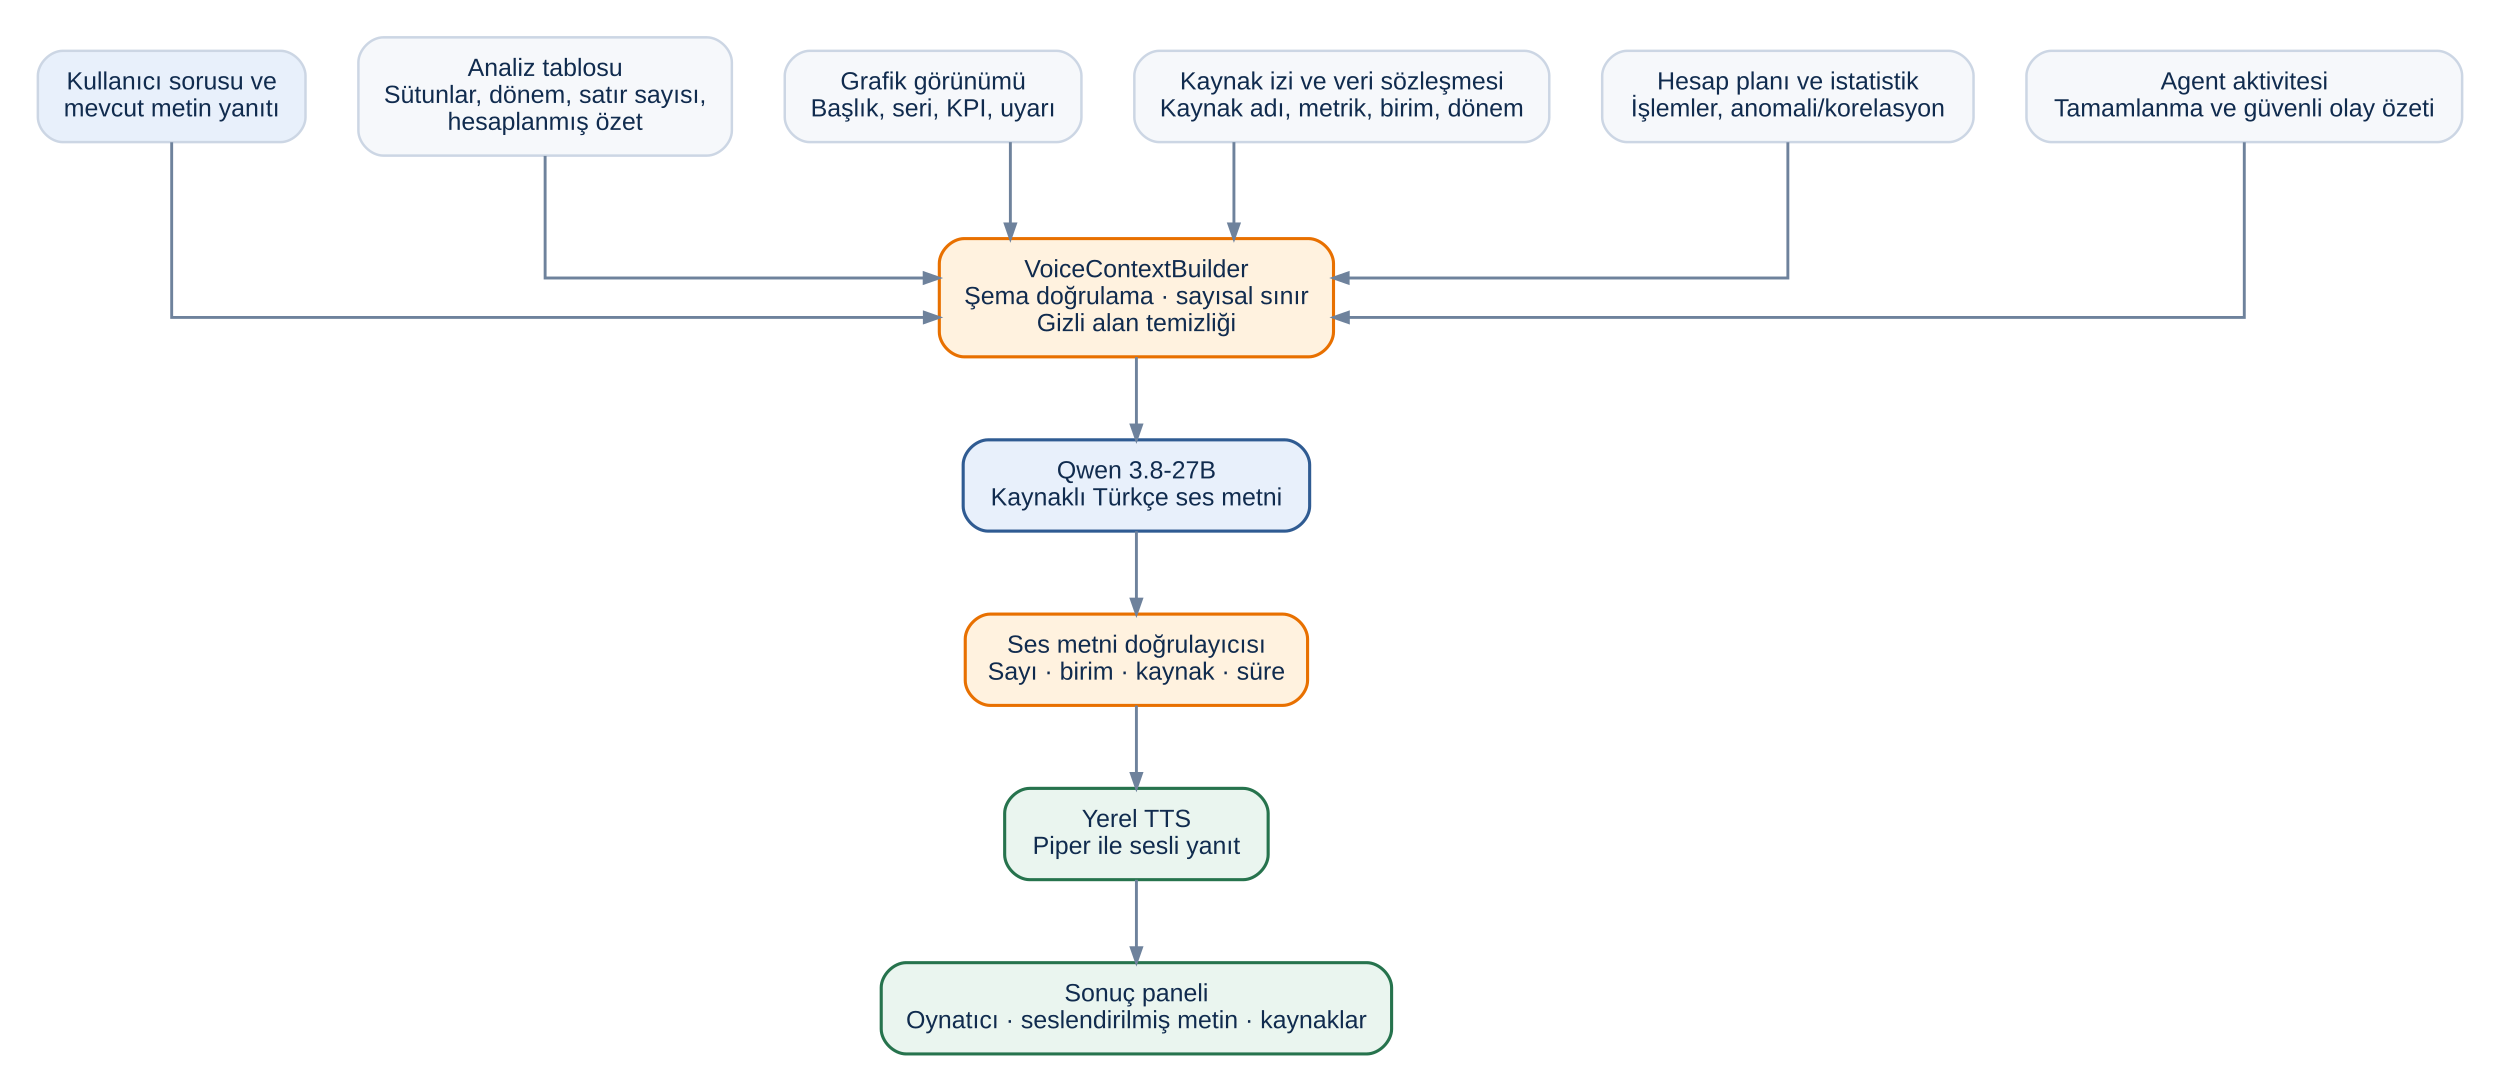
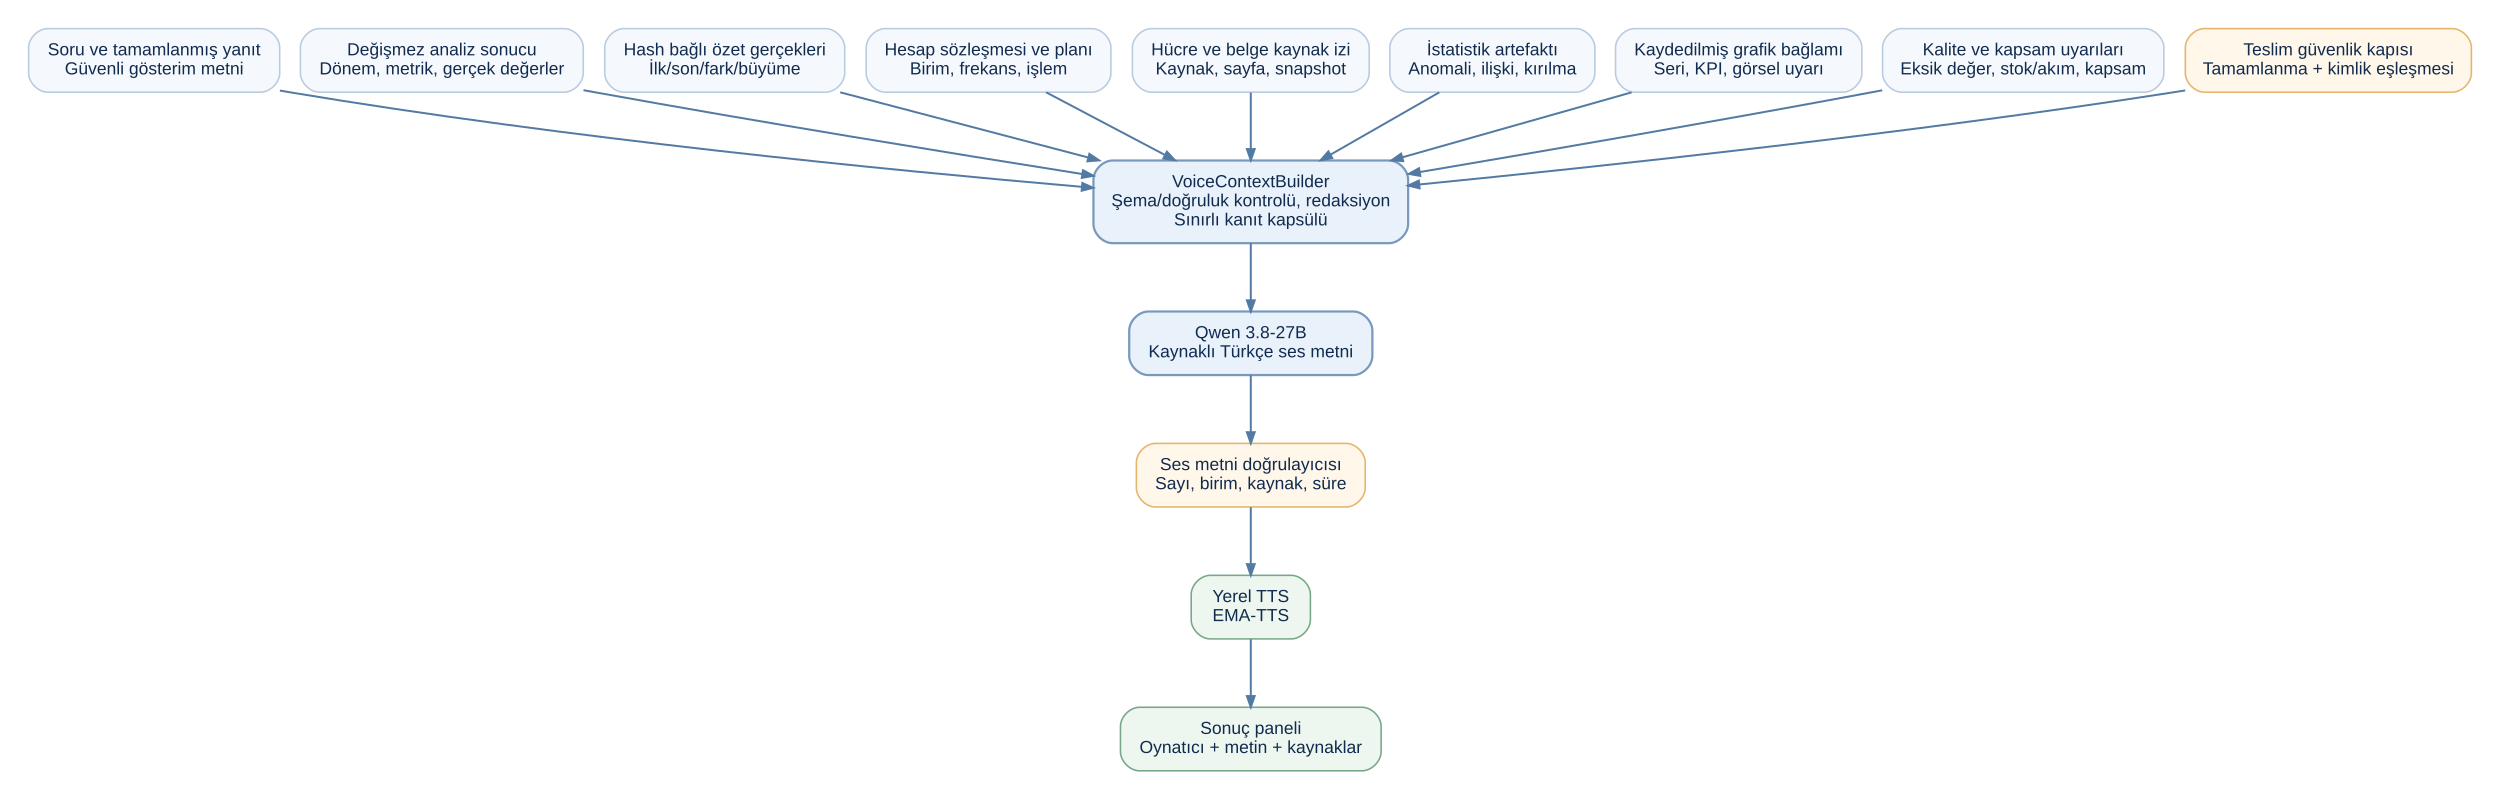
- <svg xmlns="http://www.w3.org/2000/svg" width="1205pt" height="526pt" viewBox="0.00 0.00 1204.50 526.00">
-   <g id="graph0" class="graph" transform="scale(1 1) rotate(0) translate(18 508)">
+ <svg xmlns="http://www.w3.org/2000/svg" width="1573pt" height="503pt" viewBox="0.00 0.00 1573.00 503.00">
+   <g id="graph0" class="graph" transform="scale(1 1) rotate(0) translate(18 485)">
    <g id="node1" class="node">
-       <path fill="#e8f0fb" stroke="#ccd6e4" stroke-width="1.2" d="M117,-483.5C117,-483.5 12,-483.5 12,-483.5 6,-483.5 0,-477.5 0,-471.5 0,-471.5 0,-451.5 0,-451.5 0,-445.5 6,-439.5 12,-439.5 12,-439.5 117,-439.5 117,-439.5 123,-439.5 129,-445.5 129,-451.5 129,-451.5 129,-471.5 129,-471.5 129,-477.5 123,-483.5 117,-483.5" />
-       <text text-anchor="middle" x="64.5" y="-464.9" font-family="Arial" font-size="12.00" fill="#102b4e">Kullanıcı sorusu ve</text>
-       <text text-anchor="middle" x="64.5" y="-451.9" font-family="Arial" font-size="12.00" fill="#102b4e">mevcut metin yanıtı</text>
+       <path fill="#f5f8fc" stroke="#b9cbe0" d="M146,-467C146,-467 12,-467 12,-467 6,-467 0,-461 0,-455 0,-455 0,-439 0,-439 0,-433 6,-427 12,-427 12,-427 146,-427 146,-427 152,-427 158,-433 158,-439 158,-439 158,-455 158,-455 158,-461 152,-467 146,-467" />
+       <text text-anchor="middle" x="79" y="-450.2" font-family="Arial" font-size="11.00" fill="#102b4e">Soru ve tamamlanmış yanıt</text>
+       <text text-anchor="middle" x="79" y="-438.2" font-family="Arial" font-size="11.00" fill="#102b4e">Güvenli gösterim metni</text>
+     </g>
+     <g id="node10" class="node">
+       <path fill="#e9f1fa" stroke="#7899bc" stroke-width="1.4" d="M856,-384C856,-384 682,-384 682,-384 676,-384 670,-378 670,-372 670,-372 670,-344 670,-344 670,-338 676,-332 682,-332 682,-332 856,-332 856,-332 862,-332 868,-338 868,-344 868,-344 868,-372 868,-372 868,-378 862,-384 856,-384" />
+       <text text-anchor="middle" x="769" y="-367.2" font-family="Arial" font-size="11.00" fill="#102b4e">VoiceContextBuilder</text>
+       <text text-anchor="middle" x="769" y="-355.2" font-family="Arial" font-size="11.00" fill="#102b4e">Şema/doğruluk kontrolü, redaksiyon</text>
+       <text text-anchor="middle" x="769" y="-343.2" font-family="Arial" font-size="11.00" fill="#102b4e">Sınırlı kanıt kapsülü</text>
+     </g>
+     <g id="edge1" class="edge">
+       <path fill="none" stroke="#527aa3" stroke-width="1.25" d="M158.12,-428.02C160.1,-427.67 162.06,-427.32 164,-427 337.63,-397.92 541.42,-377.9 662.63,-367.45" />
+       <polygon fill="#527aa3" stroke="#527aa3" stroke-width="1.25" points="663.01,-369.88 669.78,-366.84 662.59,-365 663.01,-369.88" />
+     </g>
+     <g id="node2" class="node">
+       <path fill="#f5f8fc" stroke="#b9cbe0" d="M337,-467C337,-467 183,-467 183,-467 177,-467 171,-461 171,-455 171,-455 171,-439 171,-439 171,-433 177,-427 183,-427 183,-427 337,-427 337,-427 343,-427 349,-433 349,-439 349,-439 349,-455 349,-455 349,-461 343,-467 337,-467" />
+       <text text-anchor="middle" x="260" y="-450.2" font-family="Arial" font-size="11.00" fill="#102b4e">Değişmez analiz sonucu</text>
+       <text text-anchor="middle" x="260" y="-438.2" font-family="Arial" font-size="11.00" fill="#102b4e">Dönem, metrik, gerçek değerler</text>
+     </g>
+     <g id="edge2" class="edge">
+       <path fill="none" stroke="#527aa3" stroke-width="1.25" d="M349.15,-428.25C351.46,-427.83 353.74,-427.41 356,-427 460.15,-408.13 579.48,-388.72 663,-375.49" />
+       <polygon fill="#527aa3" stroke="#527aa3" stroke-width="1.25" points="663.43,-377.9 669.96,-374.39 662.66,-373.06 663.43,-377.9" />
+     </g>
+     <g id="node3" class="node">
+       <path fill="#f5f8fc" stroke="#b9cbe0" d="M501.5,-467C501.5,-467 374.5,-467 374.5,-467 368.5,-467 362.5,-461 362.5,-455 362.5,-455 362.5,-439 362.5,-439 362.5,-433 368.5,-427 374.5,-427 374.5,-427 501.5,-427 501.5,-427 507.5,-427 513.5,-433 513.5,-439 513.5,-439 513.5,-455 513.5,-455 513.5,-461 507.5,-467 501.5,-467" />
+       <text text-anchor="middle" x="438" y="-450.2" font-family="Arial" font-size="11.00" fill="#102b4e">Hash bağlı özet gerçekleri</text>
+       <text text-anchor="middle" x="438" y="-438.2" font-family="Arial" font-size="11.00" fill="#102b4e">İlk/son/fark/büyüme</text>
+     </g>
+     <g id="edge3" class="edge">
+       <path fill="none" stroke="#527aa3" stroke-width="1.25" d="M510.64,-426.91C556.35,-414.89 616.04,-399.21 666.52,-385.94" />
+       <polygon fill="#527aa3" stroke="#527aa3" stroke-width="1.25" points="667.44,-388.23 673.58,-384.08 666.19,-383.49 667.44,-388.23" />
+     </g>
+     <g id="node4" class="node">
+       <path fill="#f5f8fc" stroke="#b9cbe0" d="M669,-467C669,-467 539,-467 539,-467 533,-467 527,-461 527,-455 527,-455 527,-439 527,-439 527,-433 533,-427 539,-427 539,-427 669,-427 669,-427 675,-427 681,-433 681,-439 681,-439 681,-455 681,-455 681,-461 675,-467 669,-467" />
+       <text text-anchor="middle" x="604" y="-450.2" font-family="Arial" font-size="11.00" fill="#102b4e">Hesap sözleşmesi ve planı</text>
+       <text text-anchor="middle" x="604" y="-438.2" font-family="Arial" font-size="11.00" fill="#102b4e">Birim, frekans, işlem</text>
+     </g>
+     <g id="edge4" class="edge">
+       <path fill="none" stroke="#527aa3" stroke-width="1.25" d="M640.21,-426.91C662.07,-415.38 690.33,-400.48 714.82,-387.57" />
+       <polygon fill="#527aa3" stroke="#527aa3" stroke-width="1.25" points="716.23,-389.59 721.28,-384.16 713.95,-385.26 716.23,-389.59" />
+     </g>
+     <g id="node5" class="node">
+       <path fill="#f5f8fc" stroke="#b9cbe0" d="M831.5,-467C831.5,-467 706.5,-467 706.5,-467 700.5,-467 694.5,-461 694.5,-455 694.5,-455 694.5,-439 694.5,-439 694.5,-433 700.5,-427 706.5,-427 706.5,-427 831.5,-427 831.5,-427 837.5,-427 843.5,-433 843.5,-439 843.5,-439 843.5,-455 843.5,-455 843.5,-461 837.5,-467 831.5,-467" />
+       <text text-anchor="middle" x="769" y="-450.2" font-family="Arial" font-size="11.00" fill="#102b4e">Hücre ve belge kaynak izi</text>
+       <text text-anchor="middle" x="769" y="-438.2" font-family="Arial" font-size="11.00" fill="#102b4e">Kaynak, sayfa, snapshot</text>
+     </g>
+     <g id="edge5" class="edge">
+       <path fill="none" stroke="#527aa3" stroke-width="1.25" d="M769,-426.69C769,-416.33 769,-403.28 769,-391.41" />
+       <polygon fill="#527aa3" stroke="#527aa3" stroke-width="1.25" points="771.45,-391.2 769,-384.2 766.55,-391.2 771.45,-391.2" />
+     </g>
+     <g id="node6" class="node">
+       <path fill="#f5f8fc" stroke="#b9cbe0" d="M973.5,-467C973.5,-467 868.5,-467 868.5,-467 862.5,-467 856.5,-461 856.5,-455 856.5,-455 856.5,-439 856.5,-439 856.5,-433 862.5,-427 868.5,-427 868.5,-427 973.5,-427 973.5,-427 979.5,-427 985.5,-433 985.5,-439 985.5,-439 985.5,-455 985.5,-455 985.5,-461 979.5,-467 973.5,-467" />
+       <text text-anchor="middle" x="921" y="-450.2" font-family="Arial" font-size="11.00" fill="#102b4e">İstatistik artefaktı</text>
+       <text text-anchor="middle" x="921" y="-438.2" font-family="Arial" font-size="11.00" fill="#102b4e">Anomali, ilişki, kırılma</text>
+     </g>
+     <g id="edge6" class="edge">
+       <path fill="none" stroke="#527aa3" stroke-width="1.25" d="M887.64,-426.91C867.59,-415.43 841.69,-400.6 819.2,-387.73" />
+       <polygon fill="#527aa3" stroke="#527aa3" stroke-width="1.25" points="820.25,-385.51 812.96,-384.16 817.82,-389.76 820.25,-385.51" />
    </g>
    <g id="node7" class="node">
-       <path fill="#fff2df" stroke="#e87000" stroke-width="1.5" d="M612.5,-393C612.5,-393 446.5,-393 446.5,-393 440.5,-393 434.5,-387 434.5,-381 434.5,-381 434.5,-348 434.5,-348 434.5,-342 440.5,-336 446.5,-336 446.5,-336 612.5,-336 612.5,-336 618.5,-336 624.5,-342 624.5,-348 624.5,-348 624.5,-381 624.5,-381 624.5,-387 618.5,-393 612.5,-393" />
-       <text text-anchor="middle" x="529.5" y="-374.4" font-family="Arial" font-size="12.00" fill="#102b4e">VoiceContextBuilder</text>
-       <text text-anchor="middle" x="529.5" y="-361.4" font-family="Arial" font-size="12.00" fill="#102b4e">Şema doğrulama · sayısal sınır</text>
-       <text text-anchor="middle" x="529.5" y="-348.4" font-family="Arial" font-size="12.00" fill="#102b4e">Gizli alan temizliği</text>
+       <path fill="#f5f8fc" stroke="#b9cbe0" d="M1141.5,-467C1141.5,-467 1010.5,-467 1010.5,-467 1004.5,-467 998.5,-461 998.5,-455 998.5,-455 998.5,-439 998.5,-439 998.5,-433 1004.5,-427 1010.5,-427 1010.5,-427 1141.5,-427 1141.5,-427 1147.5,-427 1153.5,-433 1153.5,-439 1153.5,-439 1153.5,-455 1153.5,-455 1153.5,-461 1147.5,-467 1141.5,-467" />
+       <text text-anchor="middle" x="1076" y="-450.2" font-family="Arial" font-size="11.00" fill="#102b4e">Kaydedilmiş grafik bağlamı</text>
+       <text text-anchor="middle" x="1076" y="-438.2" font-family="Arial" font-size="11.00" fill="#102b4e">Seri, KPI, görsel uyarı</text>
    </g>
-     <g id="edge1" class="edge">
-       <path fill="none" stroke="#6e829c" stroke-width="1.4" d="M64.5,-439.43C64.5,-408.24 64.5,-355 64.5,-355 64.5,-355 427.28,-355 427.28,-355" />
-       <polygon fill="#6e829c" stroke="#6e829c" stroke-width="1.4" points="427.28,-357.45 434.28,-355 427.28,-352.55 427.28,-357.45" />
-     </g>
-     <g id="node2" class="node">
-       <path fill="#f6f8fb" stroke="#ccd6e4" stroke-width="1.2" d="M322.5,-490C322.5,-490 166.5,-490 166.5,-490 160.5,-490 154.5,-484 154.5,-478 154.5,-478 154.5,-445 154.5,-445 154.5,-439 160.5,-433 166.5,-433 166.5,-433 322.5,-433 322.5,-433 328.5,-433 334.5,-439 334.5,-445 334.5,-445 334.5,-478 334.5,-478 334.5,-484 328.5,-490 322.5,-490" />
-       <text text-anchor="middle" x="244.5" y="-471.4" font-family="Arial" font-size="12.00" fill="#102b4e">Analiz tablosu</text>
-       <text text-anchor="middle" x="244.5" y="-458.4" font-family="Arial" font-size="12.00" fill="#102b4e">Sütunlar, dönem, satır sayısı,</text>
-       <text text-anchor="middle" x="244.5" y="-445.4" font-family="Arial" font-size="12.00" fill="#102b4e">hesaplanmış özet</text>
-     </g>
-     <g id="edge2" class="edge">
-       <path fill="none" stroke="#6e829c" stroke-width="1.4" d="M244.5,-432.85C244.5,-407.33 244.5,-374 244.5,-374 244.5,-374 427.2,-374 427.2,-374" />
-       <polygon fill="#6e829c" stroke="#6e829c" stroke-width="1.4" points="427.2,-376.45 434.2,-374 427.2,-371.55 427.2,-376.45" />
-     </g>
-     <g id="node3" class="node">
-       <path fill="#f6f8fb" stroke="#ccd6e4" stroke-width="1.2" d="M491,-483.5C491,-483.5 372,-483.5 372,-483.5 366,-483.5 360,-477.5 360,-471.5 360,-471.5 360,-451.5 360,-451.5 360,-445.5 366,-439.5 372,-439.5 372,-439.5 491,-439.5 491,-439.5 497,-439.5 503,-445.5 503,-451.5 503,-451.5 503,-471.5 503,-471.5 503,-477.5 497,-483.5 491,-483.5" />
-       <text text-anchor="middle" x="431.5" y="-464.9" font-family="Arial" font-size="12.00" fill="#102b4e">Grafik görünümü</text>
-       <text text-anchor="middle" x="431.5" y="-451.9" font-family="Arial" font-size="12.00" fill="#102b4e">Başlık, seri, KPI, uyarı</text>
-     </g>
-     <g id="edge3" class="edge">
-       <path fill="none" stroke="#6e829c" stroke-width="1.4" d="M468.75,-439.49C468.75,-439.49 468.75,-400.06 468.75,-400.06" />
-       <polygon fill="#6e829c" stroke="#6e829c" stroke-width="1.4" points="471.2,-400.06 468.75,-393.06 466.3,-400.06 471.2,-400.06" />
-     </g>
-     <g id="node4" class="node">
-       <path fill="#f6f8fb" stroke="#ccd6e4" stroke-width="1.2" d="M716.5,-483.5C716.5,-483.5 540.5,-483.5 540.5,-483.5 534.5,-483.5 528.5,-477.5 528.5,-471.5 528.5,-471.5 528.5,-451.5 528.5,-451.5 528.5,-445.5 534.5,-439.5 540.5,-439.5 540.5,-439.5 716.5,-439.5 716.5,-439.5 722.5,-439.5 728.5,-445.5 728.5,-451.5 728.5,-451.5 728.5,-471.5 728.5,-471.5 728.5,-477.5 722.5,-483.5 716.5,-483.5" />
-       <text text-anchor="middle" x="628.5" y="-464.9" font-family="Arial" font-size="12.00" fill="#102b4e">Kaynak izi ve veri sözleşmesi</text>
-       <text text-anchor="middle" x="628.5" y="-451.9" font-family="Arial" font-size="12.00" fill="#102b4e">Kaynak adı, metrik, birim, dönem</text>
-     </g>
-     <g id="edge4" class="edge">
-       <path fill="none" stroke="#6e829c" stroke-width="1.4" d="M576.5,-439.49C576.5,-439.49 576.5,-400.06 576.5,-400.06" />
-       <polygon fill="#6e829c" stroke="#6e829c" stroke-width="1.4" points="578.95,-400.06 576.5,-393.06 574.05,-400.06 578.95,-400.06" />
-     </g>
-     <g id="node5" class="node">
-       <path fill="#f6f8fb" stroke="#ccd6e4" stroke-width="1.2" d="M921,-483.5C921,-483.5 766,-483.5 766,-483.5 760,-483.5 754,-477.5 754,-471.5 754,-471.5 754,-451.5 754,-451.5 754,-445.5 760,-439.5 766,-439.5 766,-439.5 921,-439.5 921,-439.5 927,-439.5 933,-445.5 933,-451.5 933,-451.5 933,-471.5 933,-471.5 933,-477.5 927,-483.5 921,-483.5" />
-       <text text-anchor="middle" x="843.5" y="-464.9" font-family="Arial" font-size="12.00" fill="#102b4e">Hesap planı ve istatistik</text>
-       <text text-anchor="middle" x="843.5" y="-451.9" font-family="Arial" font-size="12.00" fill="#102b4e">İşlemler, anomali/korelasyon</text>
-     </g>
-     <g id="edge5" class="edge">
-       <path fill="none" stroke="#6e829c" stroke-width="1.4" d="M843.5,-439.42C843.5,-413.5 843.5,-374 843.5,-374 843.5,-374 631.56,-374 631.56,-374" />
-       <polygon fill="#6e829c" stroke="#6e829c" stroke-width="1.4" points="631.56,-371.55 624.56,-374 631.56,-376.45 631.56,-371.55" />
-     </g>
-     <g id="node6" class="node">
-       <path fill="#f6f8fb" stroke="#ccd6e4" stroke-width="1.2" d="M1156.5,-483.5C1156.5,-483.5 970.5,-483.5 970.5,-483.5 964.5,-483.5 958.5,-477.5 958.5,-471.5 958.5,-471.5 958.5,-451.5 958.5,-451.5 958.5,-445.5 964.5,-439.5 970.5,-439.5 970.5,-439.5 1156.5,-439.5 1156.5,-439.5 1162.5,-439.5 1168.5,-445.5 1168.5,-451.5 1168.5,-451.5 1168.5,-471.5 1168.5,-471.5 1168.5,-477.5 1162.5,-483.5 1156.5,-483.5" />
-       <text text-anchor="middle" x="1063.5" y="-464.9" font-family="Arial" font-size="12.00" fill="#102b4e">Agent aktivitesi</text>
-       <text text-anchor="middle" x="1063.5" y="-451.9" font-family="Arial" font-size="12.00" fill="#102b4e">Tamamlanma ve güvenli olay özeti</text>
-     </g>
-     <g id="edge6" class="edge">
-       <path fill="none" stroke="#6e829c" stroke-width="1.4" d="M1063.5,-439.43C1063.5,-408.24 1063.5,-355 1063.5,-355 1063.5,-355 631.66,-355 631.66,-355" />
-       <polygon fill="#6e829c" stroke="#6e829c" stroke-width="1.4" points="631.66,-352.55 624.66,-355 631.66,-357.45 631.66,-352.55" />
+     <g id="edge7" class="edge">
+       <path fill="none" stroke="#527aa3" stroke-width="1.25" d="M1008.63,-426.91C966.32,-414.92 911.1,-399.27 864.33,-386.02" />
+       <polygon fill="#527aa3" stroke="#527aa3" stroke-width="1.25" points="864.9,-383.63 857.5,-384.08 863.57,-388.35 864.9,-383.63" />
    </g>
    <g id="node8" class="node">
-       <path fill="#e8f0fb" stroke="#2f5b92" stroke-width="1.5" d="M601,-296C601,-296 458,-296 458,-296 452,-296 446,-290 446,-284 446,-284 446,-264 446,-264 446,-258 452,-252 458,-252 458,-252 601,-252 601,-252 607,-252 613,-258 613,-264 613,-264 613,-284 613,-284 613,-290 607,-296 601,-296" />
-       <text text-anchor="middle" x="529.5" y="-277.4" font-family="Arial" font-size="12.00" fill="#102b4e">Qwen 3.8-27B</text>
-       <text text-anchor="middle" x="529.5" y="-264.4" font-family="Arial" font-size="12.00" fill="#102b4e">Kaynaklı Türkçe ses metni</text>
+       <path fill="#f5f8fc" stroke="#b9cbe0" d="M1331.5,-467C1331.5,-467 1178.5,-467 1178.5,-467 1172.5,-467 1166.5,-461 1166.5,-455 1166.5,-455 1166.5,-439 1166.5,-439 1166.5,-433 1172.5,-427 1178.5,-427 1178.5,-427 1331.5,-427 1331.5,-427 1337.5,-427 1343.5,-433 1343.5,-439 1343.5,-439 1343.5,-455 1343.5,-455 1343.5,-461 1337.5,-467 1331.5,-467" />
+       <text text-anchor="middle" x="1255" y="-450.2" font-family="Arial" font-size="11.00" fill="#102b4e">Kalite ve kapsam uyarıları</text>
+       <text text-anchor="middle" x="1255" y="-438.2" font-family="Arial" font-size="11.00" fill="#102b4e">Eksik değer, stok/akım, kapsam</text>
    </g>
-     <g id="edge7" class="edge">
-       <path fill="none" stroke="#6e829c" stroke-width="1.4" d="M529.5,-335.87C529.5,-335.87 529.5,-303.14 529.5,-303.14" />
-       <polygon fill="#6e829c" stroke="#6e829c" stroke-width="1.4" points="531.95,-303.14 529.5,-296.14 527.05,-303.14 531.95,-303.14" />
+     <g id="edge8" class="edge">
+       <path fill="none" stroke="#527aa3" stroke-width="1.25" d="M1166.27,-428.18C1164.16,-427.78 1162.07,-427.39 1160,-427 1063.85,-409.03 954.1,-390.08 875.4,-376.76" />
+       <polygon fill="#527aa3" stroke="#527aa3" stroke-width="1.25" points="875.67,-374.32 868.36,-375.57 874.85,-379.15 875.67,-374.32" />
    </g>
    <g id="node9" class="node">
-       <path fill="#fff2df" stroke="#e87000" stroke-width="1.5" d="M600,-212C600,-212 459,-212 459,-212 453,-212 447,-206 447,-200 447,-200 447,-180 447,-180 447,-174 453,-168 459,-168 459,-168 600,-168 600,-168 606,-168 612,-174 612,-180 612,-180 612,-200 612,-200 612,-206 606,-212 600,-212" />
-       <text text-anchor="middle" x="529.5" y="-193.4" font-family="Arial" font-size="12.00" fill="#102b4e">Ses metni doğrulayıcısı</text>
-       <text text-anchor="middle" x="529.5" y="-180.4" font-family="Arial" font-size="12.00" fill="#102b4e">Sayı · birim · kaynak · süre</text>
-     </g>
-     <g id="edge8" class="edge">
-       <path fill="none" stroke="#6e829c" stroke-width="1.4" d="M529.5,-251.93C529.5,-251.93 529.5,-219.21 529.5,-219.21" />
-       <polygon fill="#6e829c" stroke="#6e829c" stroke-width="1.4" points="531.95,-219.21 529.5,-212.21 527.05,-219.21 531.95,-219.21" />
-     </g>
-     <g id="node10" class="node">
-       <path fill="#eaf5ef" stroke="#26734d" stroke-width="1.5" d="M581,-128C581,-128 478,-128 478,-128 472,-128 466,-122 466,-116 466,-116 466,-96 466,-96 466,-90 472,-84 478,-84 478,-84 581,-84 581,-84 587,-84 593,-90 593,-96 593,-96 593,-116 593,-116 593,-122 587,-128 581,-128" />
-       <text text-anchor="middle" x="529.5" y="-109.4" font-family="Arial" font-size="12.00" fill="#102b4e">Yerel TTS</text>
-       <text text-anchor="middle" x="529.5" y="-96.4" font-family="Arial" font-size="12.00" fill="#102b4e">Piper ile sesli yanıt</text>
+       <path fill="#fff7e9" stroke="#e5b56d" d="M1525,-467C1525,-467 1369,-467 1369,-467 1363,-467 1357,-461 1357,-455 1357,-455 1357,-439 1357,-439 1357,-433 1363,-427 1369,-427 1369,-427 1525,-427 1525,-427 1531,-427 1537,-433 1537,-439 1537,-439 1537,-455 1537,-455 1537,-461 1531,-467 1525,-467" />
+       <text text-anchor="middle" x="1447" y="-450.2" font-family="Arial" font-size="11.00" fill="#102b4e">Teslim güvenlik kapısı</text>
+       <text text-anchor="middle" x="1447" y="-438.2" font-family="Arial" font-size="11.00" fill="#102b4e">Tamamlanma + kimlik eşleşmesi</text>
    </g>
    <g id="edge9" class="edge">
-       <path fill="none" stroke="#6e829c" stroke-width="1.4" d="M529.5,-167.93C529.5,-167.93 529.5,-135.21 529.5,-135.21" />
-       <polygon fill="#6e829c" stroke="#6e829c" stroke-width="1.4" points="531.95,-135.21 529.5,-128.21 527.05,-135.21 531.95,-135.21" />
+       <path fill="none" stroke="#527aa3" stroke-width="1.25" d="M1356.94,-428.12C1354.61,-427.73 1352.29,-427.36 1350,-427 1184.89,-401.21 991.98,-380.48 875.24,-368.96" />
+       <polygon fill="#527aa3" stroke="#527aa3" stroke-width="1.25" points="875.21,-366.49 868,-368.25 874.73,-371.37 875.21,-366.49" />
    </g>
    <g id="node11" class="node">
-       <path fill="#eaf5ef" stroke="#26734d" stroke-width="1.5" d="M640.5,-44C640.5,-44 418.5,-44 418.5,-44 412.5,-44 406.5,-38 406.5,-32 406.5,-32 406.5,-12 406.5,-12 406.5,-6 412.5,0 418.5,0 418.5,0 640.5,0 640.5,0 646.5,0 652.5,-6 652.5,-12 652.5,-12 652.5,-32 652.5,-32 652.5,-38 646.5,-44 640.5,-44" />
-       <text text-anchor="middle" x="529.5" y="-25.4" font-family="Arial" font-size="12.00" fill="#102b4e">Sonuç paneli</text>
-       <text text-anchor="middle" x="529.5" y="-12.4" font-family="Arial" font-size="12.00" fill="#102b4e">Oynatıcı · seslendirilmiş metin · kaynaklar</text>
+       <path fill="#e9f1fa" stroke="#7899bc" stroke-width="1.4" d="M833.5,-289C833.5,-289 704.5,-289 704.5,-289 698.5,-289 692.5,-283 692.5,-277 692.5,-277 692.5,-261 692.5,-261 692.5,-255 698.5,-249 704.5,-249 704.5,-249 833.5,-249 833.5,-249 839.5,-249 845.5,-255 845.5,-261 845.5,-261 845.5,-277 845.5,-277 845.5,-283 839.5,-289 833.5,-289" />
+       <text text-anchor="middle" x="769" y="-272.2" font-family="Arial" font-size="11.00" fill="#102b4e">Qwen 3.8-27B</text>
+       <text text-anchor="middle" x="769" y="-260.2" font-family="Arial" font-size="11.00" fill="#102b4e">Kaynaklı Türkçe ses metni</text>
    </g>
    <g id="edge10" class="edge">
-       <path fill="none" stroke="#6e829c" stroke-width="1.4" d="M529.5,-83.93C529.5,-83.93 529.5,-51.21 529.5,-51.21" />
-       <polygon fill="#6e829c" stroke="#6e829c" stroke-width="1.4" points="531.95,-51.21 529.5,-44.21 527.05,-51.21 531.95,-51.21" />
+       <path fill="none" stroke="#527aa3" stroke-width="1.25" d="M769,-331.84C769,-320.64 769,-307.46 769,-296.15" />
+       <polygon fill="#527aa3" stroke="#527aa3" stroke-width="1.25" points="771.45,-296.03 769,-289.03 766.55,-296.03 771.45,-296.03" />
+     </g>
+     <g id="node12" class="node">
+       <path fill="#fff7e9" stroke="#e5b56d" d="M829,-206C829,-206 709,-206 709,-206 703,-206 697,-200 697,-194 697,-194 697,-178 697,-178 697,-172 703,-166 709,-166 709,-166 829,-166 829,-166 835,-166 841,-172 841,-178 841,-178 841,-194 841,-194 841,-200 835,-206 829,-206" />
+       <text text-anchor="middle" x="769" y="-189.2" font-family="Arial" font-size="11.00" fill="#102b4e">Ses metni doğrulayıcısı</text>
+       <text text-anchor="middle" x="769" y="-177.2" font-family="Arial" font-size="11.00" fill="#102b4e">Sayı, birim, kaynak, süre</text>
+     </g>
+     <g id="edge11" class="edge">
+       <path fill="none" stroke="#527aa3" stroke-width="1.25" d="M769,-248.8C769,-238.21 769,-224.9 769,-213.35" />
+       <polygon fill="#527aa3" stroke="#527aa3" stroke-width="1.25" points="771.45,-213.06 769,-206.06 766.55,-213.06 771.45,-213.06" />
+     </g>
+     <g id="node13" class="node">
+       <path fill="#edf6ef" stroke="#79a789" d="M794.5,-123C794.5,-123 743.5,-123 743.5,-123 737.5,-123 731.5,-117 731.5,-111 731.5,-111 731.5,-95 731.5,-95 731.5,-89 737.5,-83 743.5,-83 743.5,-83 794.5,-83 794.5,-83 800.5,-83 806.5,-89 806.5,-95 806.5,-95 806.5,-111 806.5,-111 806.5,-117 800.5,-123 794.5,-123" />
+       <text text-anchor="middle" x="769" y="-106.2" font-family="Arial" font-size="11.00" fill="#102b4e">Yerel TTS</text>
+       <text text-anchor="middle" x="769" y="-94.2" font-family="Arial" font-size="11.00" fill="#102b4e">EMA-TTS</text>
+     </g>
+     <g id="edge12" class="edge">
+       <path fill="none" stroke="#527aa3" stroke-width="1.25" d="M769,-165.8C769,-155.21 769,-141.9 769,-130.35" />
+       <polygon fill="#527aa3" stroke="#527aa3" stroke-width="1.25" points="771.45,-130.06 769,-123.06 766.55,-130.06 771.45,-130.06" />
+     </g>
+     <g id="node14" class="node">
+       <path fill="#edf6ef" stroke="#79a789" d="M839,-40C839,-40 699,-40 699,-40 693,-40 687,-34 687,-28 687,-28 687,-12 687,-12 687,-6 693,0 699,0 699,0 839,0 839,0 845,0 851,-6 851,-12 851,-12 851,-28 851,-28 851,-34 845,-40 839,-40" />
+       <text text-anchor="middle" x="769" y="-23.2" font-family="Arial" font-size="11.00" fill="#102b4e">Sonuç paneli</text>
+       <text text-anchor="middle" x="769" y="-11.2" font-family="Arial" font-size="11.00" fill="#102b4e">Oynatıcı + metin + kaynaklar</text>
+     </g>
+     <g id="edge13" class="edge">
+       <path fill="none" stroke="#527aa3" stroke-width="1.25" d="M769,-82.8C769,-72.21 769,-58.9 769,-47.35" />
+       <polygon fill="#527aa3" stroke="#527aa3" stroke-width="1.25" points="771.45,-47.06 769,-40.06 766.55,-47.06 771.45,-47.06" />
    </g>
  </g>
</svg>
